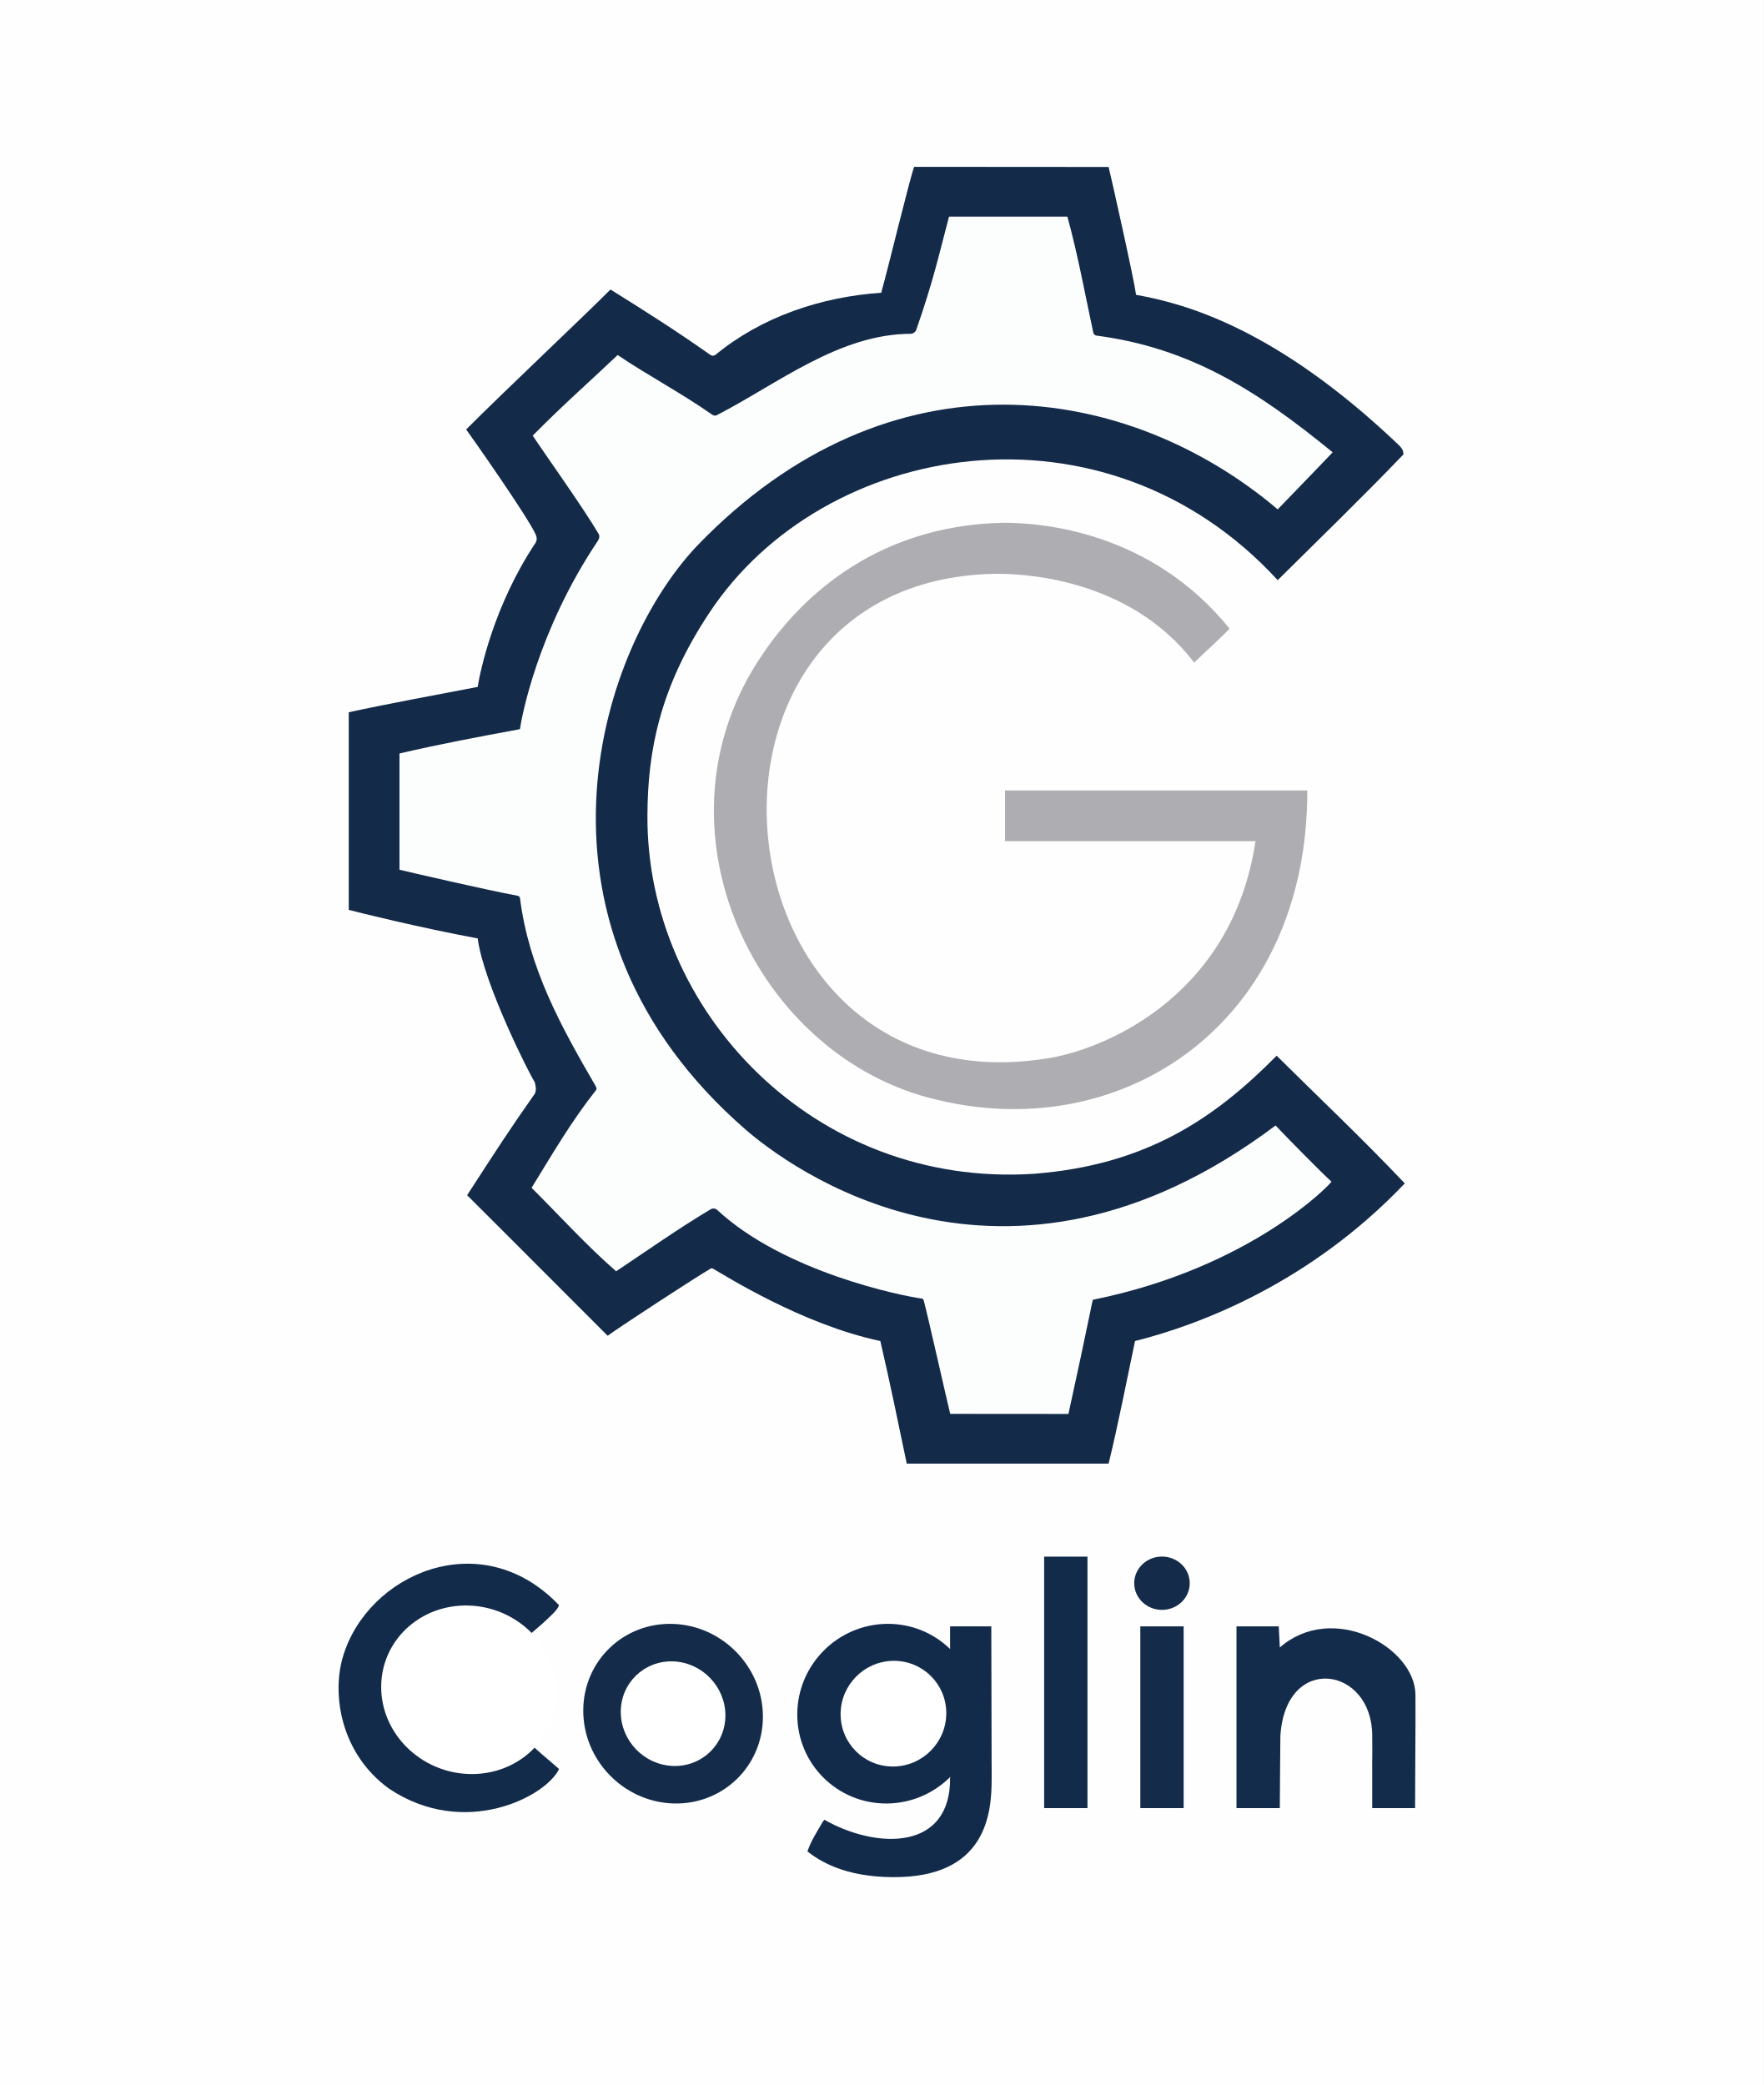
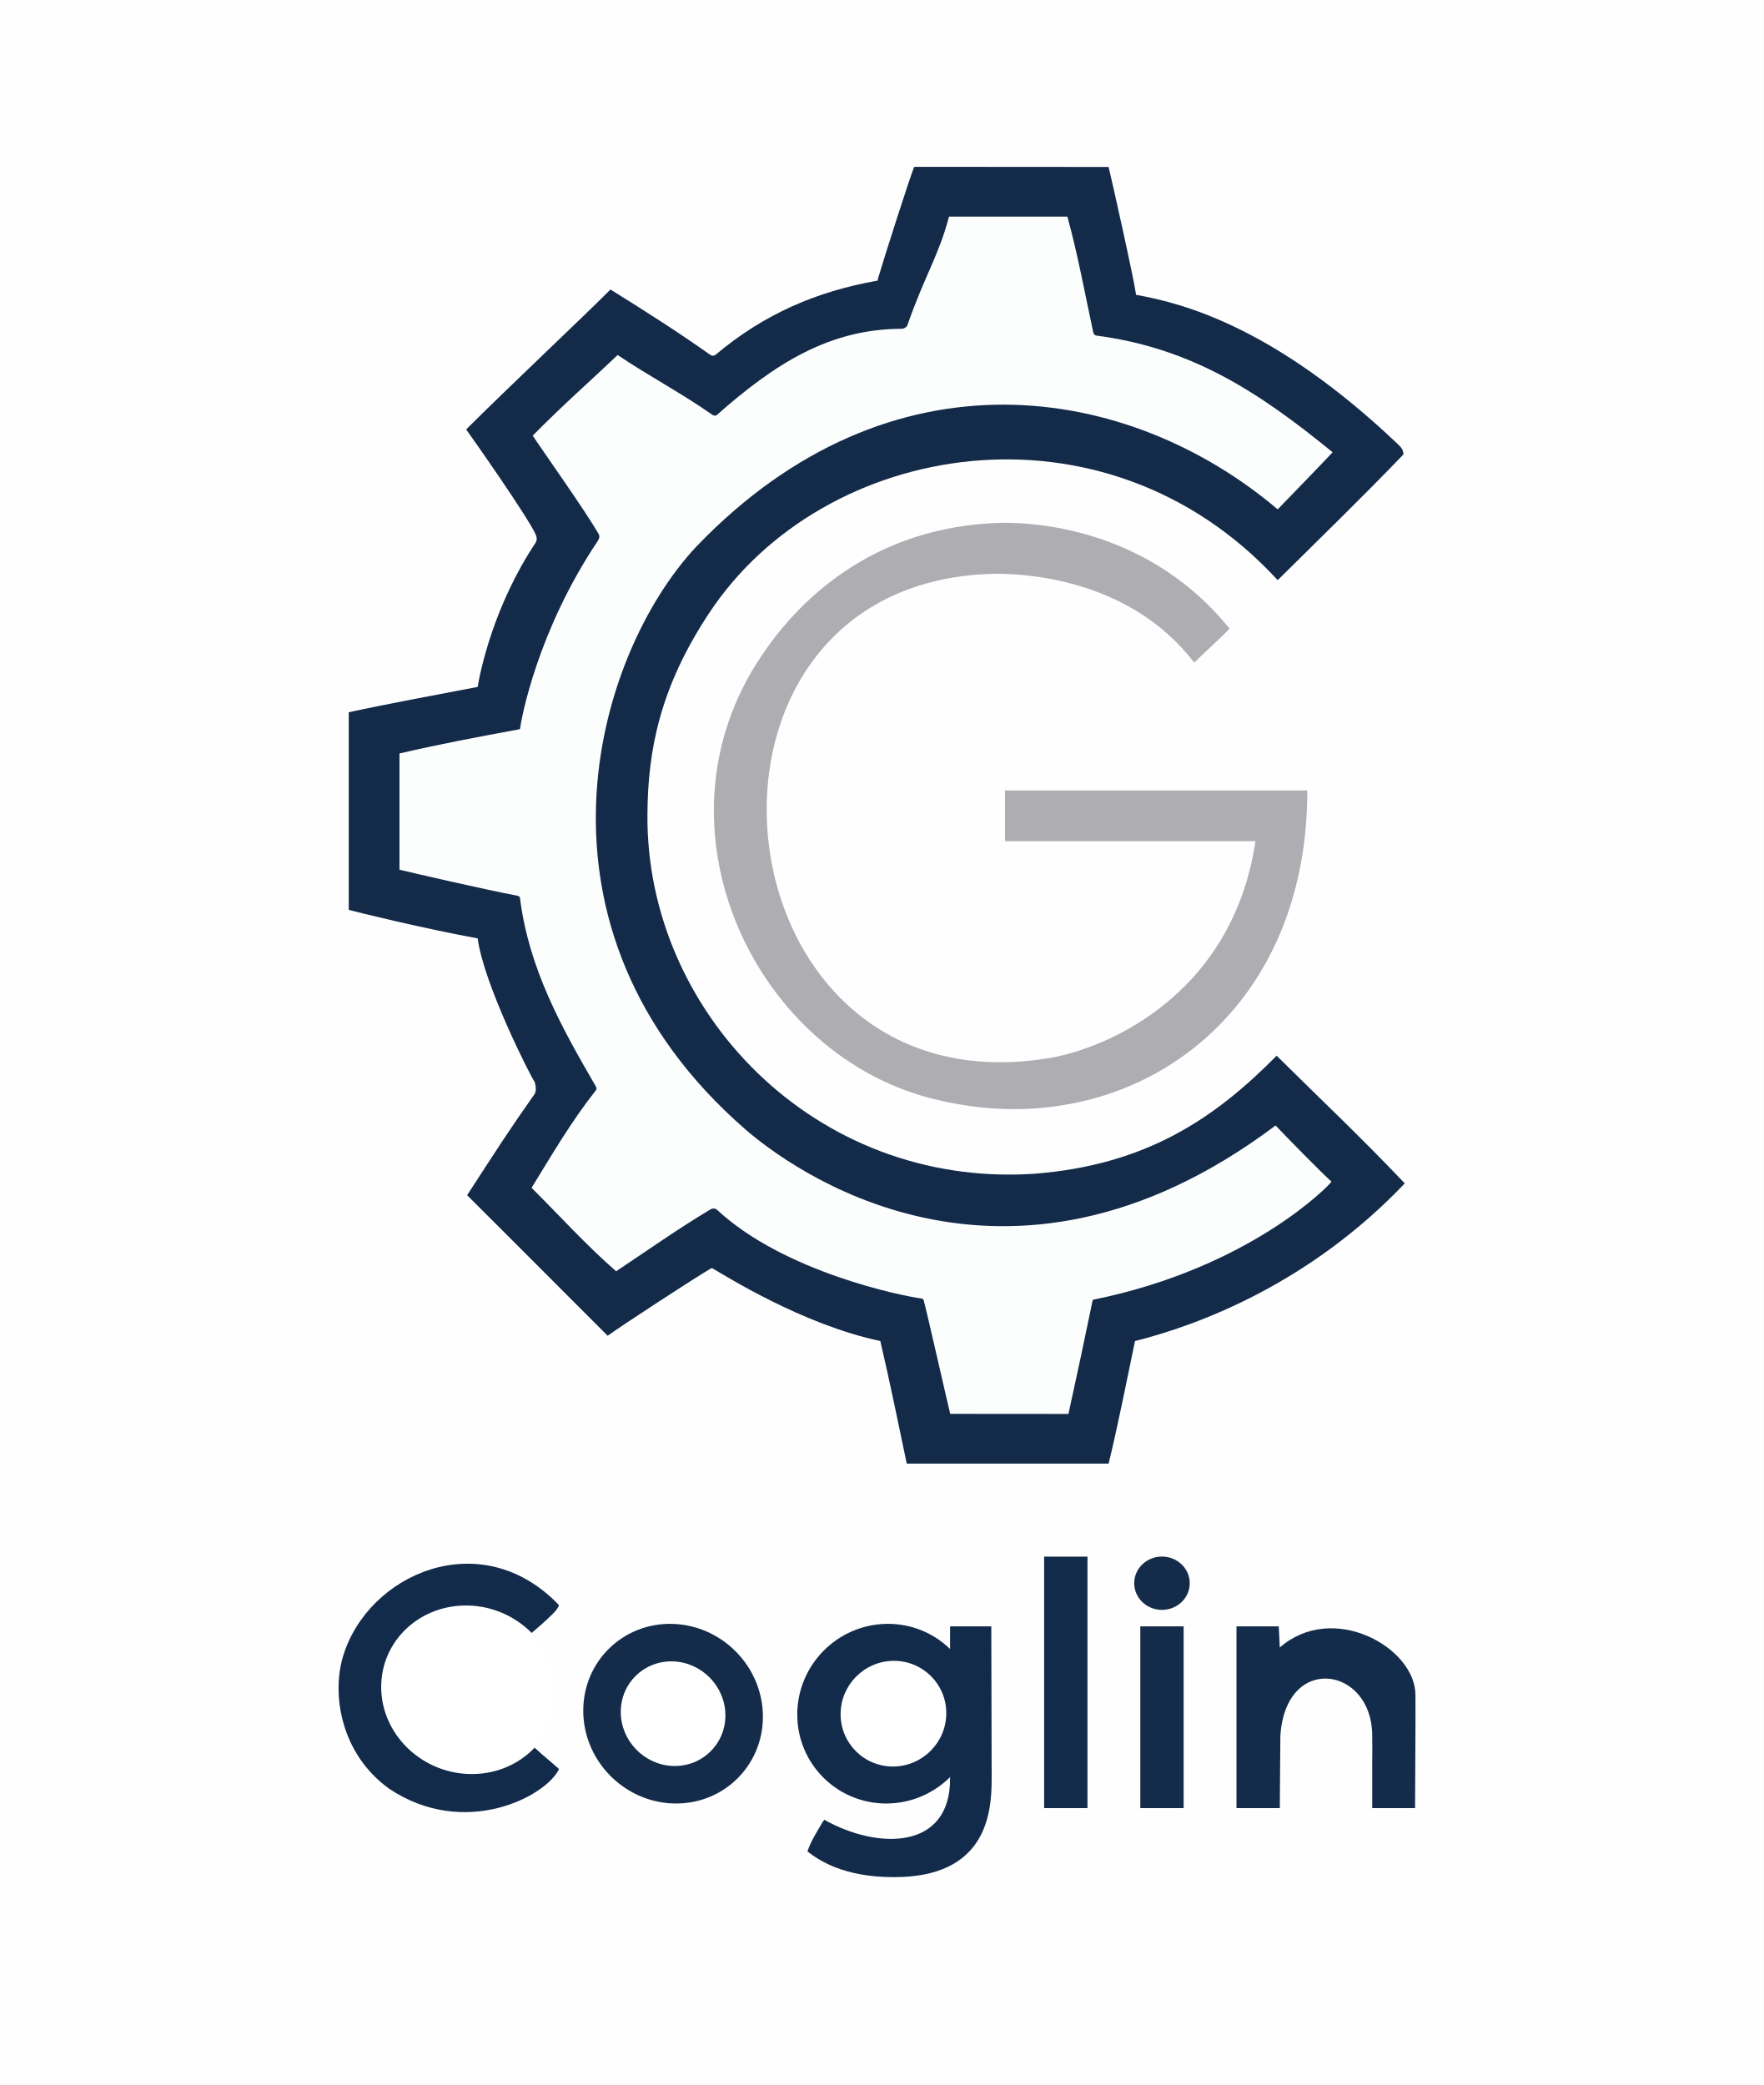
<svg xmlns="http://www.w3.org/2000/svg" version="1.1" width="1669" height="1973" id="svg251">
  <defs id="defs251" />
  <path d="M0 0 C550.77 0 1101.54 0 1669 0 C1669 651.09 1669 1302.18 1669 1973 C1118.23 1973 567.46 1973 0 1973 C0 1321.91 0 670.82 0 0 Z " fill="#FEFEFE" id="path1" transform="translate(0,0)" />
-   <path d="m 0,0 c 61.308,0.06 122.616,0.072 183.924,0.129 2.467,9.8 24.11,106.418 26,121 46.62,8.326 132.238,31.597 247.748,141.345 3.141,3.098 5.145,5.168 5.252,9.655 -38.794,40.389 -79.194,79.545 -119,119 -163.516,-178.092 -429.903,-132.84 -538,31.188 -46.19,69.683 -58.15,129.555 -58.375,191 -1.378,184.839 157.337,352.991 365.529,339.565 106.681,-8.236 171.38,-52.549 229.846,-111.752 40.905,40.586 78.85,76.149 121.25,120.812 -89.473,94.078 -193.545,133.743 -255.25,149.188 l -0.415,1.976 c -7.573,36.031 -15.534,76.939 -24.585,114.025 h -191 c -8.104,-38.708 -16.022,-77.481 -25,-116 -74.304,-15.715 -147.766,-62.568 -158.111,-68.369 -0.707,-0.397 -1.238,-0.818 -2.56,-0.122 -14.483,8.42 -85.499,54.767 -97.329,63.492 -100.707,-100.707 -129.972,-130.149 -133,-133 27.329,-42.133 40.53,-62.752 64.069,-96.031 1.662,-3.762 0.889,-7.017 -0.069,-10.969 -4.189,-5.825 -48.343,-92.948 -54,-136 -54.871,-10.136 -115.615,-25.259 -122,-27 v -187 c 36.411,-7.946 82.537,-16.39 122,-24 2.392,-15.097 15.363,-77.356 54.992,-136.707 1.301,-2.959 1.039,-4.255 0.008,-7.293 -7.628,-17.106 -61.26,-93.309 -65.912,-99.621 37.422,-37.511 113.309,-108.877 136.564,-132.43 33.353,20.761 62.377,39.208 94.479,61.86 2.202,1.098 2.202,1.098 4.728,0.096 43.908,-36.242 100.318,-55.047 157.141,-58.905 l 0.345,-1.969 C -25.341,98.664 -3.387,7.433 0,0 Z" fill="#132a49" id="path2" transform="translate(865.0758,157.8709)" />
-   <path d="m 0,0 h 112 c 9.901,35.958 16.619,72.94 24.454,109.464 0.181,0.846 0.717,2.575 2.844,3.067 C 229.031,124.29 292.419,165.298 363,223 344.347,242.692 329.698,257.55 311,277 169.839,157.435 -55.273,120.715 -238.914,312.027 -335.276,414.705 -411.428,673.52 -192.532,863.867 -153.994,897.29 50.911,1054.024 309,860 c 9,9.7 45.571,46.824 52.903,53.161 -1.452,2.958 -76.994,81.591 -225.169,111.667 -0.864,0.094 -0.838,0.672 -0.89,0.922 C 128.428,1061.542 120.887,1097.309 113,1133 L 1.121,1132.912 C -0.489,1126.872 -21.521,1033.723 -24,1025.375 c -0.765,-1.588 -1.196,-1.481 -2.207,-1.619 -18.704,-2.554 -129.2,-24.835 -192.732,-83.413 -2.123,-2.155 -4.685,-2.28 -7.171,-0.69 -30.932,18.544 -58.879,38.344 -88.89,58.347 -28.278,-24.668 -53.418,-52.555 -80,-79 19.172,-31.189 37.766,-63.085 60.5,-91.817 1.03,-1.302 1.486,-1.941 0.042,-4.591 -32.992,-56.751 -63.042,-111.283 -71.479,-177.466 0.094,-1.765 -1.834,-2.426 -2.838,-2.607 C -434.897,637.815 -512.963,619.759 -520,618 V 508 c 39.227,-9.124 74.736,-15.718 113.445,-22.895 0.407,-0.052 0.582,-0.32 0.6,-0.453 1.155,-8.751 15.98,-91.843 73.61,-177.778 1.4,-2.319 1.838,-3.819 1.095,-6.125 -14.361,-24.686 -53.663,-79.635 -62.665,-93.533 28.988,-29.438 57.835,-54.713 80.352,-76.269 28.105,19 61.214,36.582 88.955,56.116 2.231,1.378 2.231,1.378 4.446,1.022 57.234,-29.267 115.837,-77.162 184.198,-77.231 1.187,-10e-4 4.062,-1.3 4.813,-3.334 C -14.592,59.985 -10.028,37.765 0,0 Z" fill="#fcfdfd" id="path3" transform="translate(898,205)" />
+   <path d="m 0,0 c 61.308,0.06 122.616,0.072 183.924,0.129 2.467,9.8 24.11,106.418 26,121 46.62,8.326 132.238,31.597 247.748,141.345 3.141,3.098 5.145,5.168 5.252,9.655 -38.794,40.389 -79.194,79.545 -119,119 -163.516,-178.092 -429.903,-132.84 -538,31.188 -46.19,69.683 -58.15,129.555 -58.375,191 -1.378,184.839 157.337,352.991 365.529,339.565 106.681,-8.236 171.38,-52.549 229.846,-111.752 40.905,40.586 78.85,76.149 121.25,120.812 -89.473,94.078 -193.545,133.743 -255.25,149.188 l -0.415,1.976 c -7.573,36.031 -15.534,76.939 -24.585,114.025 h -191 c -8.104,-38.708 -16.022,-77.481 -25,-116 -74.304,-15.715 -147.766,-62.568 -158.111,-68.369 -0.707,-0.397 -1.238,-0.818 -2.56,-0.122 -14.483,8.42 -85.499,54.767 -97.329,63.492 -100.707,-100.707 -129.972,-130.149 -133,-133 27.329,-42.133 40.53,-62.752 64.069,-96.031 1.662,-3.762 0.889,-7.017 -0.069,-10.969 -4.189,-5.825 -48.343,-92.948 -54,-136 -54.871,-10.136 -115.615,-25.259 -122,-27 v -187 c 36.411,-7.946 82.537,-16.39 122,-24 2.392,-15.097 15.363,-77.356 54.992,-136.707 1.301,-2.959 1.039,-4.255 0.008,-7.293 -7.628,-17.106 -61.26,-93.309 -65.912,-99.621 37.422,-37.511 113.309,-108.877 136.564,-132.43 33.353,20.761 62.377,39.208 94.479,61.86 2.202,1.098 2.202,1.098 4.728,0.096 46.383,-39.07 96.076,-60.174 153.605,-70.396 l 0.345,-1.969 C -28.877,87.174 -3.387,7.433 0,0 Z" fill="#132a49" id="path2" transform="translate(865.0758,157.8709)" />
+   <path d="m 0,0 h 112 c 9.901,35.958 16.619,72.94 24.454,109.464 0.181,0.846 0.717,2.575 2.844,3.067 C 229.031,124.29 292.419,165.298 363,223 344.347,242.692 329.698,257.55 311,277 169.839,157.435 -55.273,120.715 -238.914,312.027 -335.276,414.705 -411.428,673.52 -192.532,863.867 -153.994,897.29 50.911,1054.024 309,860 c 9,9.7 45.571,46.824 52.903,53.161 -1.452,2.958 -76.994,81.591 -225.169,111.667 -0.864,0.094 -0.838,0.672 -0.89,0.922 C 128.428,1061.542 120.887,1097.309 113,1133 L 1.121,1132.912 C -0.489,1126.872 -21.521,1033.723 -24,1025.375 c -0.765,-1.588 -1.196,-1.481 -2.207,-1.619 -18.704,-2.554 -129.2,-24.835 -192.732,-83.413 -2.123,-2.155 -4.685,-2.28 -7.171,-0.69 -30.932,18.544 -58.879,38.344 -88.89,58.347 -28.278,-24.668 -53.418,-52.555 -80,-79 19.172,-31.189 37.766,-63.085 60.5,-91.817 1.03,-1.302 1.486,-1.941 0.042,-4.591 -32.992,-56.751 -63.042,-111.283 -71.479,-177.466 0.094,-1.765 -1.834,-2.426 -2.838,-2.607 C -434.897,637.815 -512.963,619.759 -520,618 V 508 c 39.227,-9.124 74.736,-15.718 113.445,-22.895 0.407,-0.052 0.582,-0.32 0.6,-0.453 1.155,-8.751 15.98,-91.843 73.61,-177.778 1.4,-2.319 1.838,-3.819 1.095,-6.125 -14.361,-24.686 -53.663,-79.635 -62.665,-93.533 28.988,-29.438 57.835,-54.713 80.352,-76.269 28.105,19 61.214,36.582 88.955,56.116 2.231,1.378 2.231,1.378 4.446,1.022 56.234,-49.767 107.587,-81.912 175.948,-81.981 1.187,-10e-4 4.062,-1.3 4.813,-3.334 C -22.842,55.235 -10.028,37.765 0,0 Z" fill="#fcfdfd" id="path3" transform="translate(898,205)" />
  <path d="m 0,0 c 37.111,-0.097 139.947,8.531 214.039,100.108 -4.009,4.907 -28.575,27.244 -33.414,32.205 -62.167,-81.352 -165.223,-84.487 -190,-84 -316.121,7.499 -268.329,506.665 47.75,459 49.582,-6.303 177.477,-54.185 200.25,-206 h -237 v -48 h 286 c 0.31,218.922 -172.512,335.092 -349,293 -173.308,-39.151 -277.406,-258.696 -167,-421 C -197.086,78.469 -126.977,2.595 0,0 Z" fill="#adadb2" transform="translate(949.375,494.6875)" id="path4" />
  <path d="m 21.286,49.784 c 0.094,4 0.106,27.083 -0.349,107.028 h -40.558 v -34.348 c -0.121,-17.774 0.249,-8.222 0,-33.69 0.463,-66.076 -82.259,-79.136 -86.915,0 -0.018,1.988 -0.172,22.322 -0.269,33.69 -0.097,11.449 -0.18,22.898 -0.258,34.348 h -41 V -15.188 h 40 l 1,20 C -56.996,-39.064 21.279,4.672 21.286,49.784 Z" fill="#142c4b" transform="translate(1318.062,1554.188)" id="path8" />
  <ellipse style="fill:#142c4a;fill-opacity:1;stroke-width:1.095" id="path251" cx="1099.5" cy="1498.171" rx="26.274" ry="25.227" />
  <path d="M0 0 C13.53 0 27.06 0 41 0 C41 56.76 41 113.52 41 172 C27.47 172 13.94 172 0 172 C0 115.24 0 58.48 0 0 Z " fill="#142C4A" id="path12" transform="translate(1079,1539)" />
  <path d="M0 0 C13.53 0 27.06 0 41 0 C41 78.54 41 157.08 41 238 C27.47 238 13.94 238 0 238 C0 159.46 0 80.92 0 0 Z " fill="#122B4A" transform="translate(988,1473)" id="path9" />
  <path d="m 9.844,23.723 v -36.172 h 39 c 0.164,62.368 0.259,88.598 0.282,118.279 0.037,43.095 0.1,-14.736 0.057,26.348 0.017,32.558 -5.158,93.118 -93.089,92.685 -46.397,-0.102 -69.824,-15.45 -81.25,-24.313 3.368,-9.946 9.176,-18.84 14.406,-27.892 l 1.594,-2.108 c 49.765,28.14 119.907,29.579 119,-40 13.281,-59.645 14.018,-59.078 0,-106.827 z" fill="#132b4b" transform="translate(889.1562,1551.449)" id="path5" />
  <ellipse style="fill:#132b4b;fill-opacity:1;stroke-width:1.064" id="path253" cx="839.446" cy="1629.729" rx="85.004" ry="84.996" transform="matrix(0.9999533,-0.00966093,0,1,0,0)" />
  <ellipse style="fill:#ffffff;fill-opacity:1;stroke-width:0.626" id="path253-5" cx="845.446" cy="1629.787" rx="50.002" ry="49.998" transform="matrix(0.9999533,-0.00966092,0,1,0,0)" />
  <ellipse style="fill:#142c4a;fill-opacity:1;stroke-width:0.946" id="path252" cx="637.255" cy="1600.224" rx="85.048" ry="84.952" transform="matrix(0.9994362,0.03357553,0,1,0,0)" />
  <ellipse style="fill:#ffffff;fill-opacity:1;stroke-width:0.551" id="path252-6" cx="637.255" cy="1600.224" rx="49.528" ry="49.472" transform="matrix(0.9994362,0.03357553,0,1,0,0)" />
  <path d="m 45,30 c -1.594,3.912 -4.139,6.372 -7.125,9.312 -6.189,6.108 -13.535,12.541 -20.5,18.375 0,0 -5.575,20.677 4.125,106.812 9.684,8.884 13.726,11.763 23.5,20.5 -12.409,26.186 -89.575,66.257 -160.812,18.625 -46.137,-33.394 -54.197,-89.401 -43.773,-124.631 C -136.43,0.123 -28.37,-47.154 45,30 Z" fill="#132b4a" transform="translate(484,1489)" id="path7" />
  <ellipse style="fill:#ffffff;fill-opacity:1;stroke-width:0.906" id="path252-6-5" cx="443.915" cy="1584.682" rx="83.043" ry="79.705" transform="matrix(0.9994794,0.03226222,0,1,0,0)" />
</svg>
